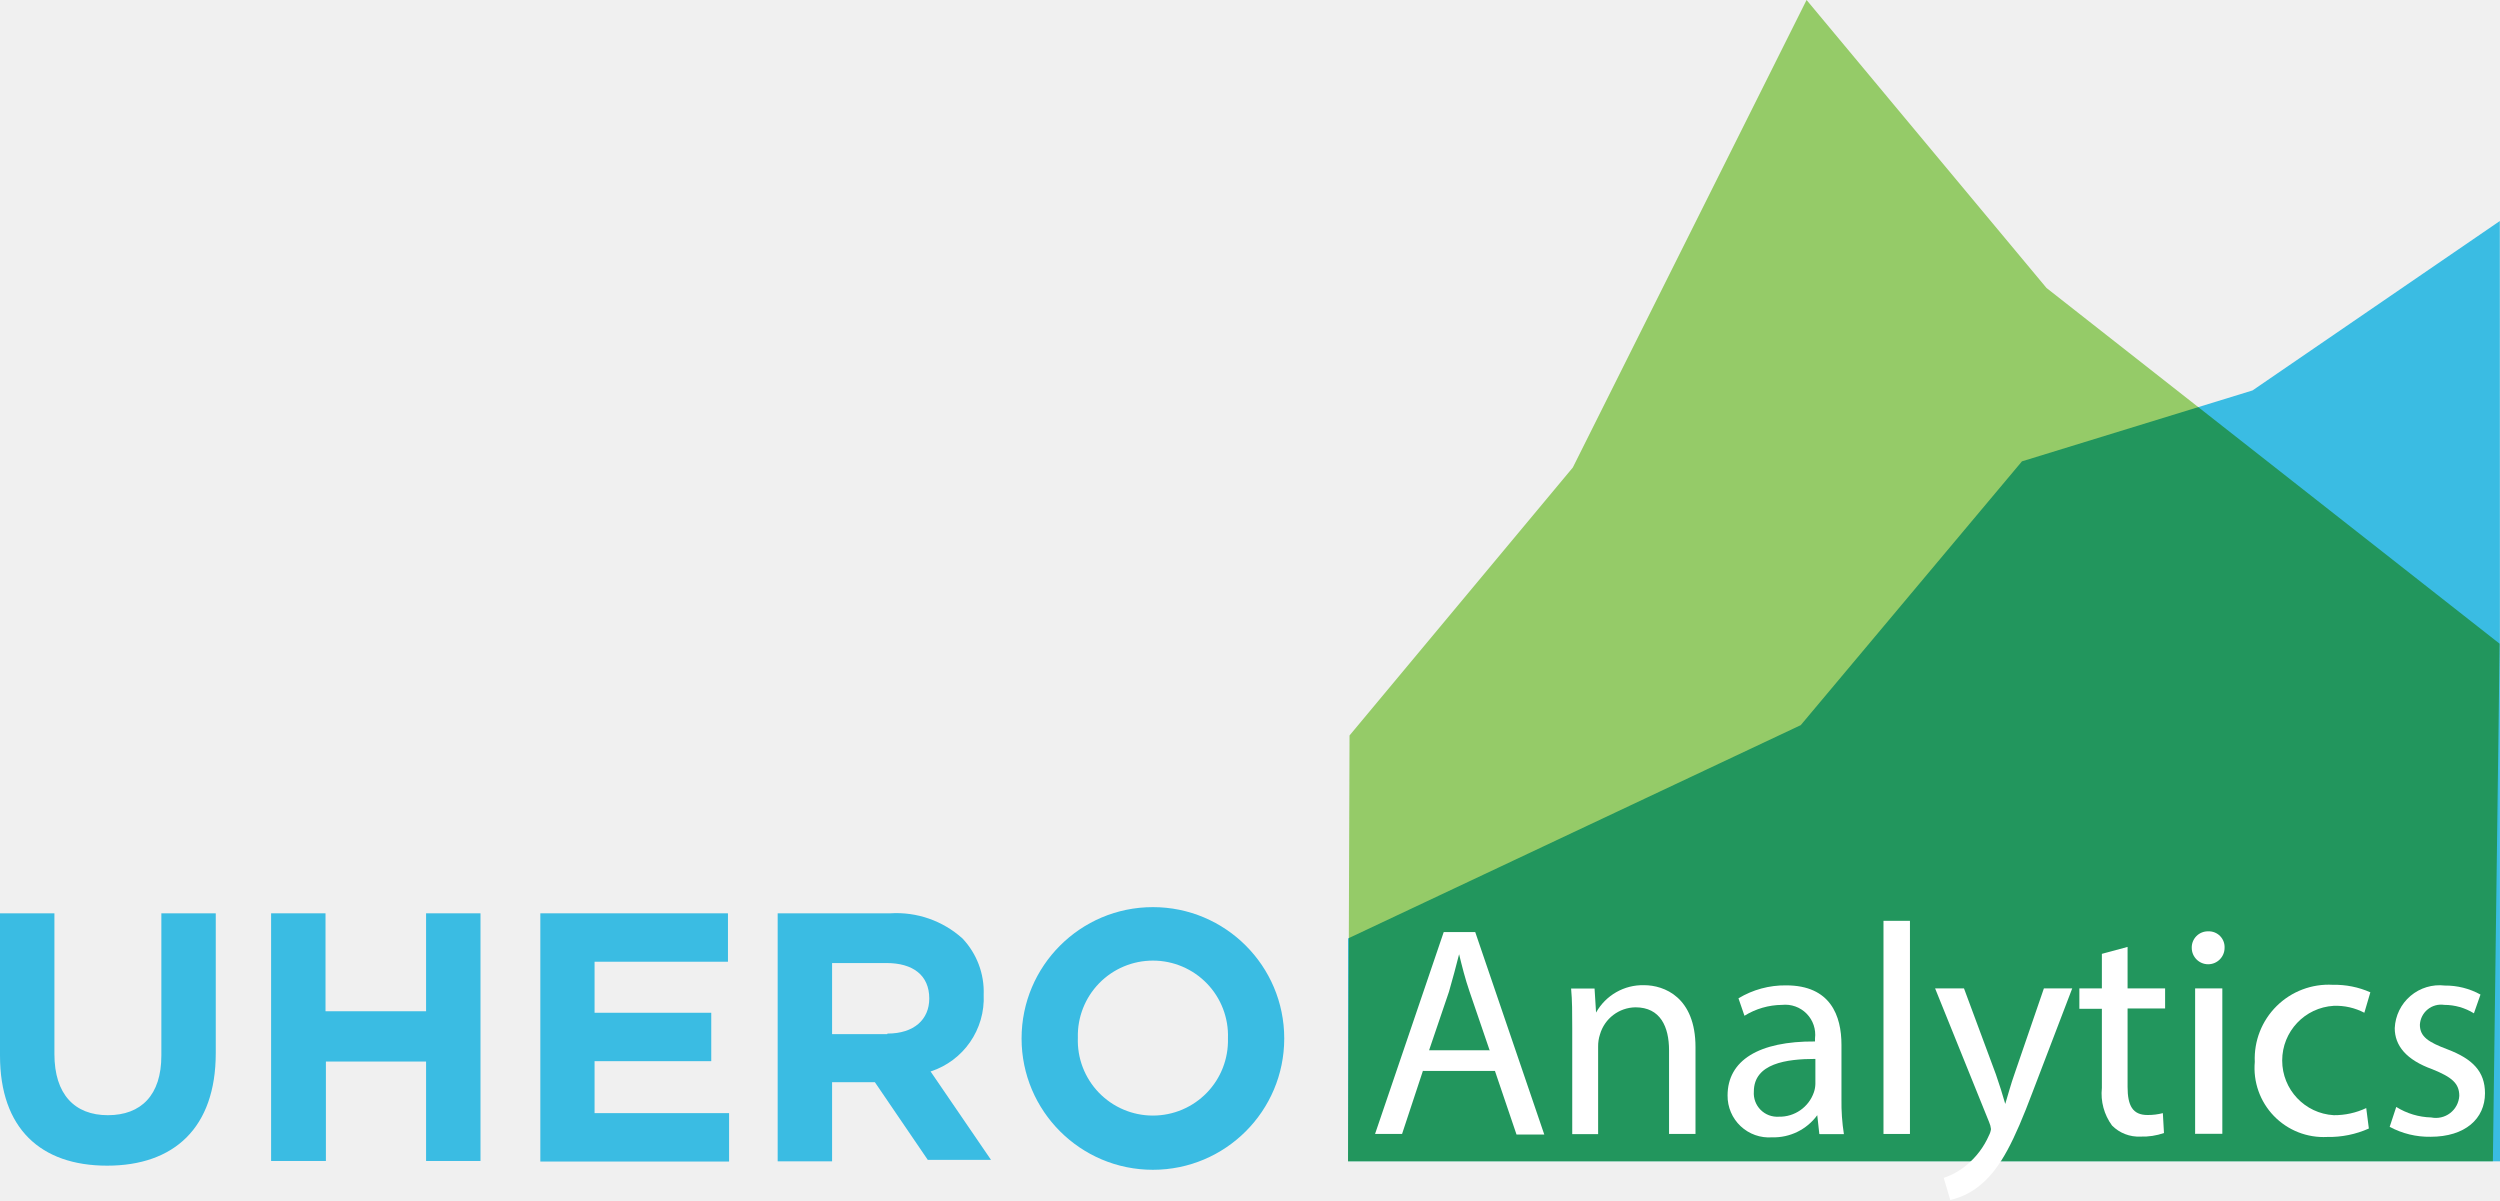
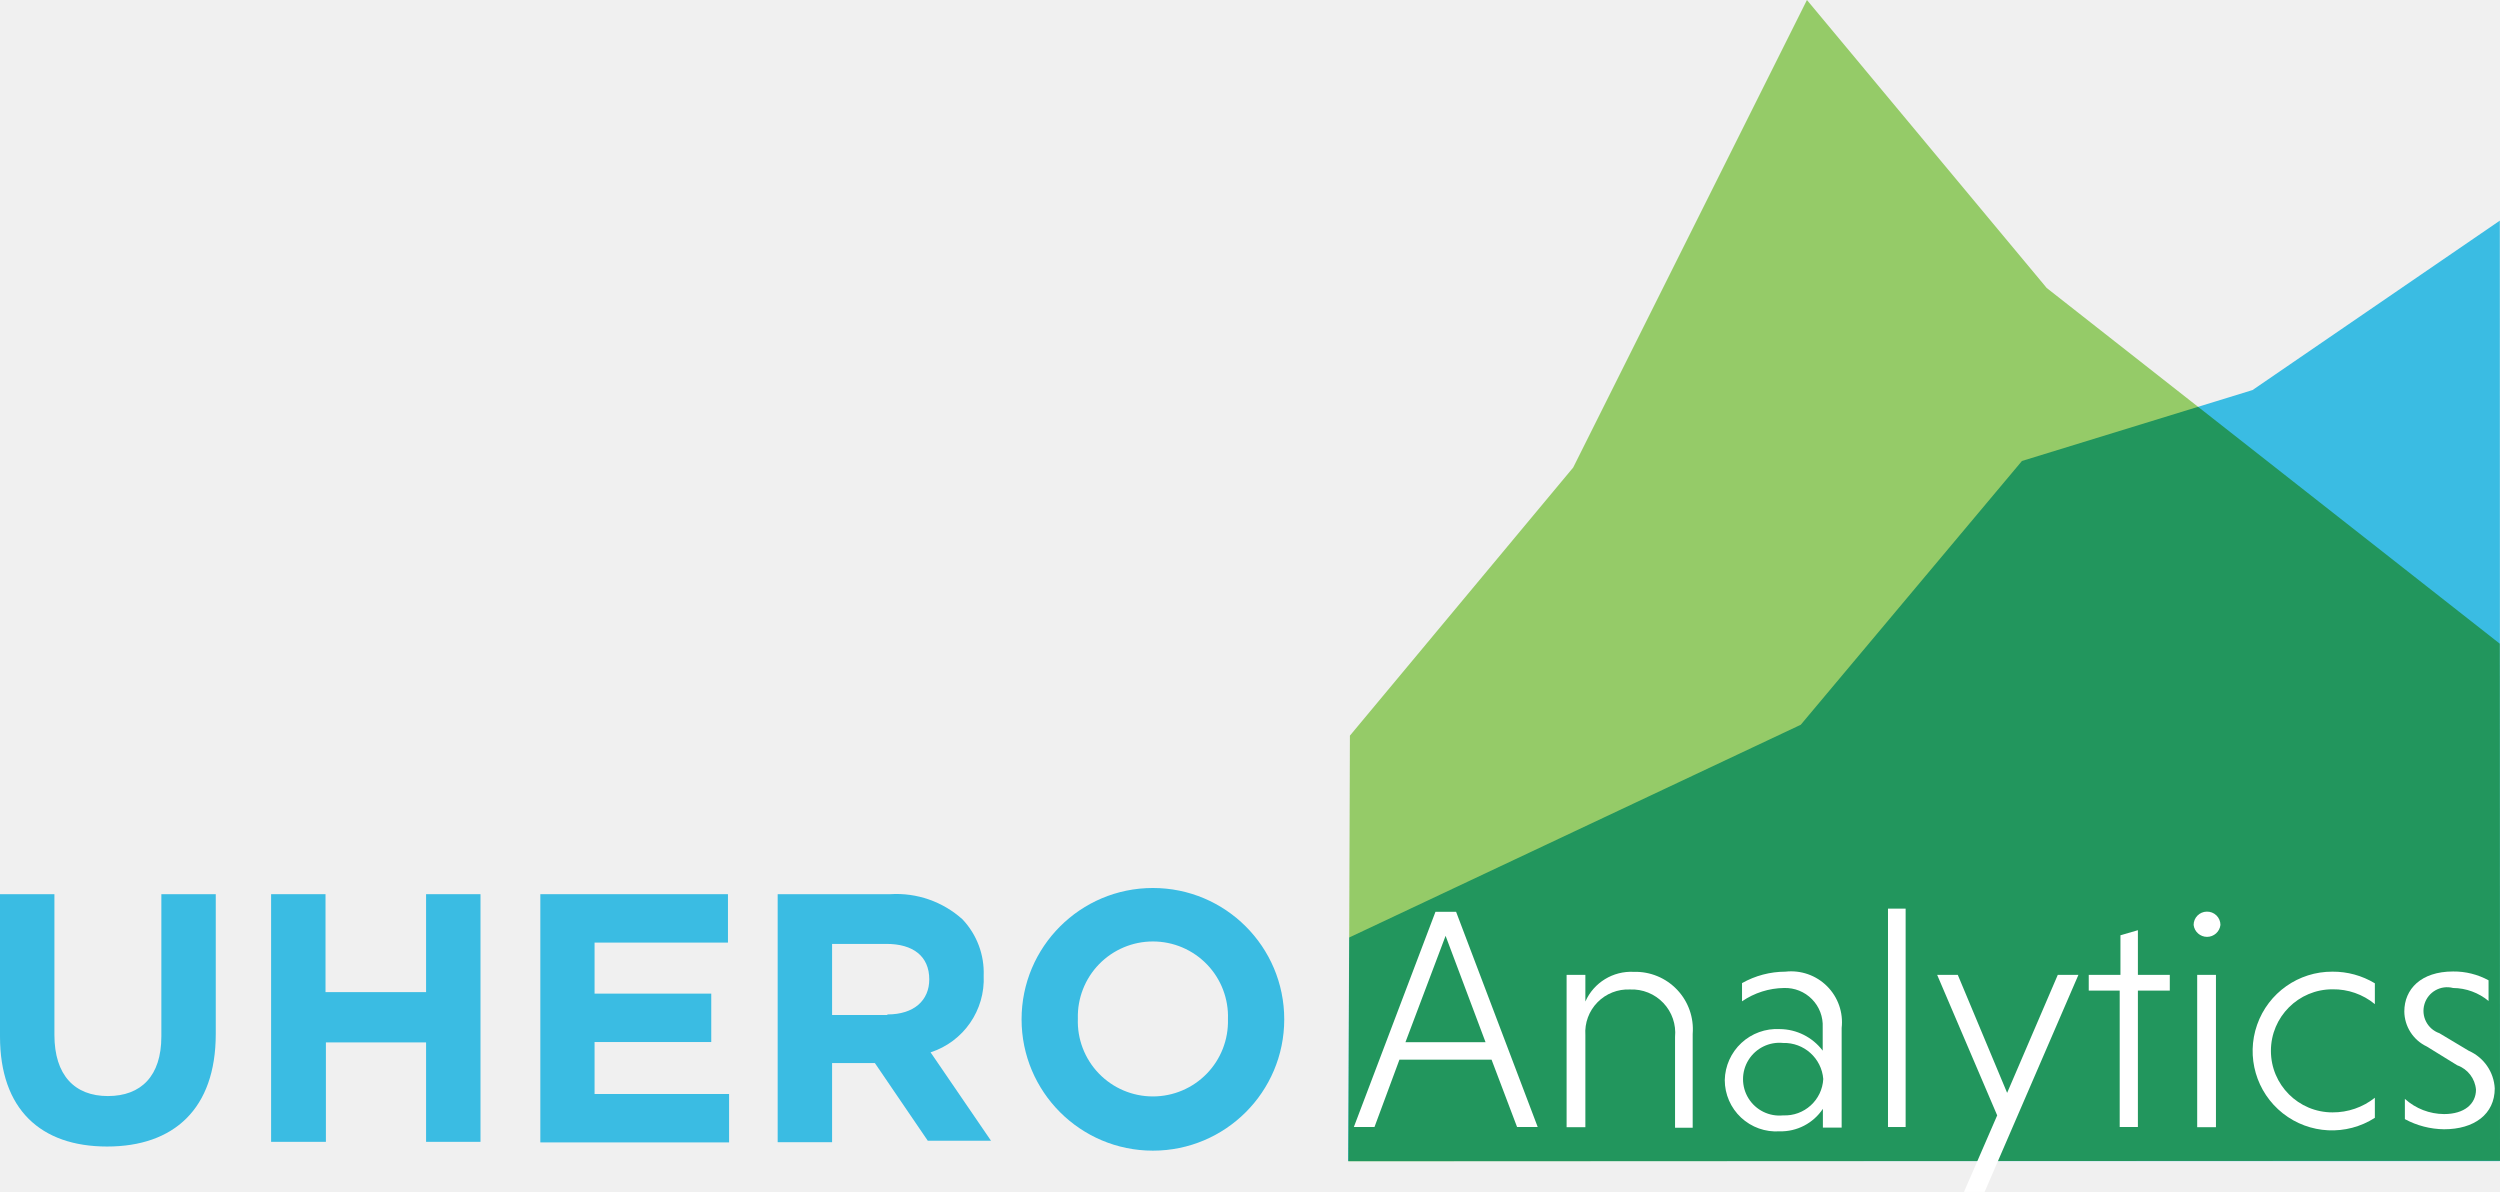
- <svg xmlns="http://www.w3.org/2000/svg" viewBox="0 0 133.25 63.98">
+ <svg xmlns="http://www.w3.org/2000/svg" viewBox="0 0 133.25 63.53">
  <defs>
    <style>.cls-1{isolation:isolate;}.cls-2{fill:#95cb68;}.cls-3{mix-blend-mode:multiply;}.cls-4{fill:#3abce3;}.cls-5{fill:#fff;}</style>
  </defs>
  <g class="cls-1">
    <g id="Layer_1" data-name="Layer 1">
-       <polygon class="cls-2" points="133.23 34.31 132.87 61.9 71.85 61.9 71.93 39.2 83.83 24.92 96.29 0 109.08 15.35 133.23 34.31" />
+       <polygon class="cls-2" points="133.24 34.31 133.25 61.87 71.87 61.9 71.95 39.21 83.85 24.92 96.31 0 109.09 15.35 133.24 34.31" />
      <g class="cls-3">
-         <polygon class="cls-4" points="133.24 11.78 133.25 61.9 71.85 61.9 71.85 50.02 95.98 38.65 107.77 24.59 120.06 20.81 133.24 11.78" />
+         <polygon class="cls-4" points="71.85 61.88 71.91 49.97 95.98 38.63 107.77 24.57 120.06 20.79 133.24 11.76 133.25 61.88 133.21 61.89 71.85 61.89 71.85 61.88" />
      </g>
-       <path class="cls-5" d="M90.4,71.37l-1.12,3.39H87.84L91.5,64h1.68l3.68,10.79H95.38l-1.15-3.39H90.4Zm3.54-1.09-1.06-3.1c-0.24-.7-0.4-1.34-0.56-2h0c-0.16.64-.34,1.3-0.54,2l-1.06,3.12h3.25Z" transform="translate(-14.55 -14.32)" />
-       <path class="cls-5" d="M98.35,69.11c0-.8,0-1.46-0.06-2.1h1.25l0.08,1.28h0a2.85,2.85,0,0,1,2.56-1.46c1.07,0,2.74.64,2.74,3.3v4.63h-1.41V70.3c0-1.25-.46-2.29-1.79-2.29a2,2,0,0,0-1.89,1.44,2,2,0,0,0-.1.66v4.66H98.35V69.11Z" transform="translate(-14.55 -14.32)" />
-       <path class="cls-5" d="M111.52,74.76l-0.11-1h0A2.88,2.88,0,0,1,109,74.94a2.21,2.21,0,0,1-2.37-2.23c0-1.87,1.66-2.9,4.66-2.88V69.67a1.6,1.6,0,0,0-1.76-1.79,3.86,3.86,0,0,0-2,.58l-0.32-.93a4.81,4.81,0,0,1,2.54-.69c2.37,0,2.95,1.62,2.95,3.17v2.9a11,11,0,0,0,.13,1.86h-1.28Zm-0.21-4c-1.54,0-3.28.24-3.28,1.74a1.25,1.25,0,0,0,1.33,1.34,1.93,1.93,0,0,0,1.87-1.3,1.48,1.48,0,0,0,.08-0.45V70.81Z" transform="translate(-14.55 -14.32)" />
-       <path class="cls-5" d="M114.94,63.4h1.41V74.76h-1.41V63.4Z" transform="translate(-14.55 -14.32)" />
-       <path class="cls-5" d="M119.23,67l1.7,4.58c0.18,0.51.37,1.12,0.5,1.58h0c0.14-.46.3-1.06,0.5-1.62L123.49,67H125l-2.11,5.52c-1,2.66-1.7,4-2.66,4.85a3.82,3.82,0,0,1-1.73.91l-0.35-1.18a3.73,3.73,0,0,0,1.23-.69,4.27,4.27,0,0,0,1.18-1.57,1,1,0,0,0,.11-0.34,1.22,1.22,0,0,0-.1-0.37L117.69,67h1.54Z" transform="translate(-14.55 -14.32)" />
-       <path class="cls-5" d="M127.95,64.79V67h2v1.07h-2v4.18c0,1,.27,1.5,1.06,1.5a3.14,3.14,0,0,0,.82-0.1l0.06,1.06a3.44,3.44,0,0,1-1.25.19,2,2,0,0,1-1.52-.59,2.87,2.87,0,0,1-.54-2V68.09h-1.2V67h1.2V65.16Z" transform="translate(-14.55 -14.32)" />
-       <path class="cls-5" d="M133.12,64.84a0.87,0.87,0,0,1-1.75,0,0.86,0.86,0,0,1,.88-0.88A0.84,0.84,0,0,1,133.12,64.84Zm-1.57,9.92V67H133v7.75h-1.41Z" transform="translate(-14.55 -14.32)" />
-       <path class="cls-5" d="M140.81,74.47a5.19,5.19,0,0,1-2.22.45,3.68,3.68,0,0,1-3.86-4,3.94,3.94,0,0,1,4.16-4.11,4.7,4.7,0,0,1,2,.4l-0.32,1.09a3.26,3.26,0,0,0-1.63-.37,2.92,2.92,0,0,0,0,5.83,4,4,0,0,0,1.73-.38Z" transform="translate(-14.55 -14.32)" />
-       <path class="cls-5" d="M142.27,73.32a3.69,3.69,0,0,0,1.86.56,1.25,1.25,0,0,0,1.5-1.15c0-.67-0.4-1-1.44-1.42-1.39-.5-2-1.26-2-2.19a2.39,2.39,0,0,1,2.67-2.27,3.86,3.86,0,0,1,1.9.48l-0.35,1a3,3,0,0,0-1.58-.45,1.13,1.13,0,0,0-1.3,1.06c0,0.64.46,0.93,1.47,1.31,1.34,0.51,2,1.18,2,2.34,0,1.36-1.06,2.32-2.9,2.32a4.42,4.42,0,0,1-2.18-.53Z" transform="translate(-14.55 -14.32)" />
-       <path class="cls-4" d="M14.55,70.58V63h2.9V70.5c0,2.15,1.08,3.26,2.85,3.26s2.85-1.07,2.85-3.17V63h2.9v7.45c0,4-2.24,6-5.79,6S14.55,74.46,14.55,70.58Z" transform="translate(-14.55 -14.32)" />
-       <path class="cls-4" d="M29,63h2.9v5.22h5.36V63h2.9v13.2h-2.9v-5.3H31.92v5.3H29V63Z" transform="translate(-14.55 -14.32)" />
-       <path class="cls-4" d="M43.35,63h10v2.58H46.24V68.3h6.22v2.58H46.24v2.77h7.17v2.58H43.35V63Z" transform="translate(-14.55 -14.32)" />
-       <path class="cls-4" d="M56,63h6a5.26,5.26,0,0,1,3.85,1.34,4.14,4.14,0,0,1,1.13,3v0a4.1,4.1,0,0,1-2.83,4.09l3.22,4.71H64L61.18,72H58.9v4.22H56V63Zm5.85,6.41c1.42,0,2.23-.75,2.23-1.87v0c0-1.24-.87-1.89-2.28-1.89H58.9v3.79h2.94Z" transform="translate(-14.55 -14.32)" />
-       <path class="cls-4" d="M69,69.67v0a7,7,0,0,1,14,0v0A7,7,0,0,1,69,69.67Zm11,0v0a4,4,0,0,0-4-4.15,4,4,0,0,0-4,4.11v0a4,4,0,0,0,4,4.15A4,4,0,0,0,80,69.67Z" transform="translate(-14.55 -14.32)" />
+       <path class="cls-4" d="M14.55,69.58V62h2.9V69.5c0,2.15,1.08,3.26,2.85,3.26s2.85-1.07,2.85-3.17V62h2.9v7.45c0,4-2.24,6-5.79,6S14.55,73.46,14.55,69.58Z" transform="translate(-14.55 -14.34)" />
+       <path class="cls-4" d="M29,62h2.9v5.22h5.36V62h2.9v13.2h-2.9v-5.3H31.92v5.3H29V62Z" transform="translate(-14.55 -14.34)" />
+       <path class="cls-4" d="M43.35,62h10v2.58H46.24V67.3h6.22v2.58H46.24v2.77h7.17v2.58H43.35V62Z" transform="translate(-14.55 -14.34)" />
+       <path class="cls-4" d="M56,62h6a5.26,5.26,0,0,1,3.85,1.34,4.14,4.14,0,0,1,1.13,3v0a4.1,4.1,0,0,1-2.83,4.09l3.22,4.71H64L61.18,71H58.9v4.22H56V62Zm5.85,6.41c1.42,0,2.23-.75,2.23-1.87v0c0-1.24-.87-1.89-2.28-1.89H58.9v3.79h2.94Z" transform="translate(-14.55 -14.34)" />
+       <path class="cls-4" d="M69,68.67v0a7,7,0,0,1,14,0v0A7,7,0,0,1,69,68.67Zm11,0v0a4,4,0,0,0-4-4.15,4,4,0,0,0-4,4.11v0a4,4,0,0,0,4,4.15A4,4,0,0,0,80,68.67Z" transform="translate(-14.55 -14.34)" />
+       <path class="cls-5" d="M94.05,70.82H89.14l-1.33,3.59h-1.1l4.35-11.47h1.1l4.35,11.47h-1.1Zm-4.59-.93h4.27l-2.13-5.67Z" transform="translate(-14.55 -14.34)" />
+       <path class="cls-5" d="M99.05,67.72a2.67,2.67,0,0,1,2.58-1.58,3.06,3.06,0,0,1,3.14,3.31v5h-0.94V69.61a2.31,2.31,0,0,0-2.4-2.53,2.28,2.28,0,0,0-2.38,2.43v4.91h-1V66.3h1v1.42Z" transform="translate(-14.55 -14.34)" />
+       <path class="cls-5" d="M107.4,66.74a4.72,4.72,0,0,1,2.31-.61,2.71,2.71,0,0,1,3,3v5.31h-1v-1a2.69,2.69,0,0,1-2.31,1.2,2.74,2.74,0,0,1-2.92-2.73,2.78,2.78,0,0,1,2.93-2.72,2.9,2.9,0,0,1,2.29,1.15V69.1A2,2,0,0,0,109.64,67a4.06,4.06,0,0,0-2.24.71v-1Zm2.19,7.05a2.05,2.05,0,0,0,2.14-1.94,2.09,2.09,0,0,0-2.14-1.92A1.94,1.94,0,1,0,109.59,73.79Z" transform="translate(-14.55 -14.34)" />
+       <path class="cls-5" d="M116.12,74.41h-0.94V62.77h0.94V74.41Z" transform="translate(-14.55 -14.34)" />
+       <path class="cls-5" d="M121,73.79l-3.2-7.49h1.1l2.63,6.29,2.7-6.29h1.1l-5,11.57h-1.1Z" transform="translate(-14.55 -14.34)" />
+       <path class="cls-5" d="M127.53,74.41V67.14h-1.65V66.3h1.69V64.19l0.93-.27V66.3h1.7v0.84h-1.7v7.27h-1Z" transform="translate(-14.55 -14.34)" />
+       <path class="cls-5" d="M132.17,62.93a0.71,0.71,0,0,1,.73.71,0.72,0.72,0,0,1-1.43,0A0.71,0.71,0,0,1,132.17,62.93Zm0.49,11.49h-1V66.3h1v8.11Z" transform="translate(-14.55 -14.34)" />
+       <path class="cls-5" d="M141.13,73.92a4.23,4.23,0,1,1-2.26-7.79,4.31,4.31,0,0,1,2.26.62v1.11a3.47,3.47,0,0,0-2.26-.79,3.28,3.28,0,0,0,0,6.56,3.59,3.59,0,0,0,2.26-.78v1.06Z" transform="translate(-14.55 -14.34)" />
+       <path class="cls-5" d="M147.2,67.7A3,3,0,0,0,145.3,67a1.26,1.26,0,0,0-.73,2.41l1.57,0.94a2.32,2.32,0,0,1,1.38,2c0,1.38-1.1,2.18-2.7,2.18a4.5,4.5,0,0,1-2.09-.54V72.91a3.14,3.14,0,0,0,2.09.81c1.08,0,1.7-.54,1.7-1.3a1.51,1.51,0,0,0-1-1.3l-1.62-1a2.09,2.09,0,0,1-1.2-1.87c0-1.18.88-2.13,2.6-2.13a3.87,3.87,0,0,1,1.89.47v1.1Z" transform="translate(-14.55 -14.34)" />
    </g>
  </g>
</svg>
